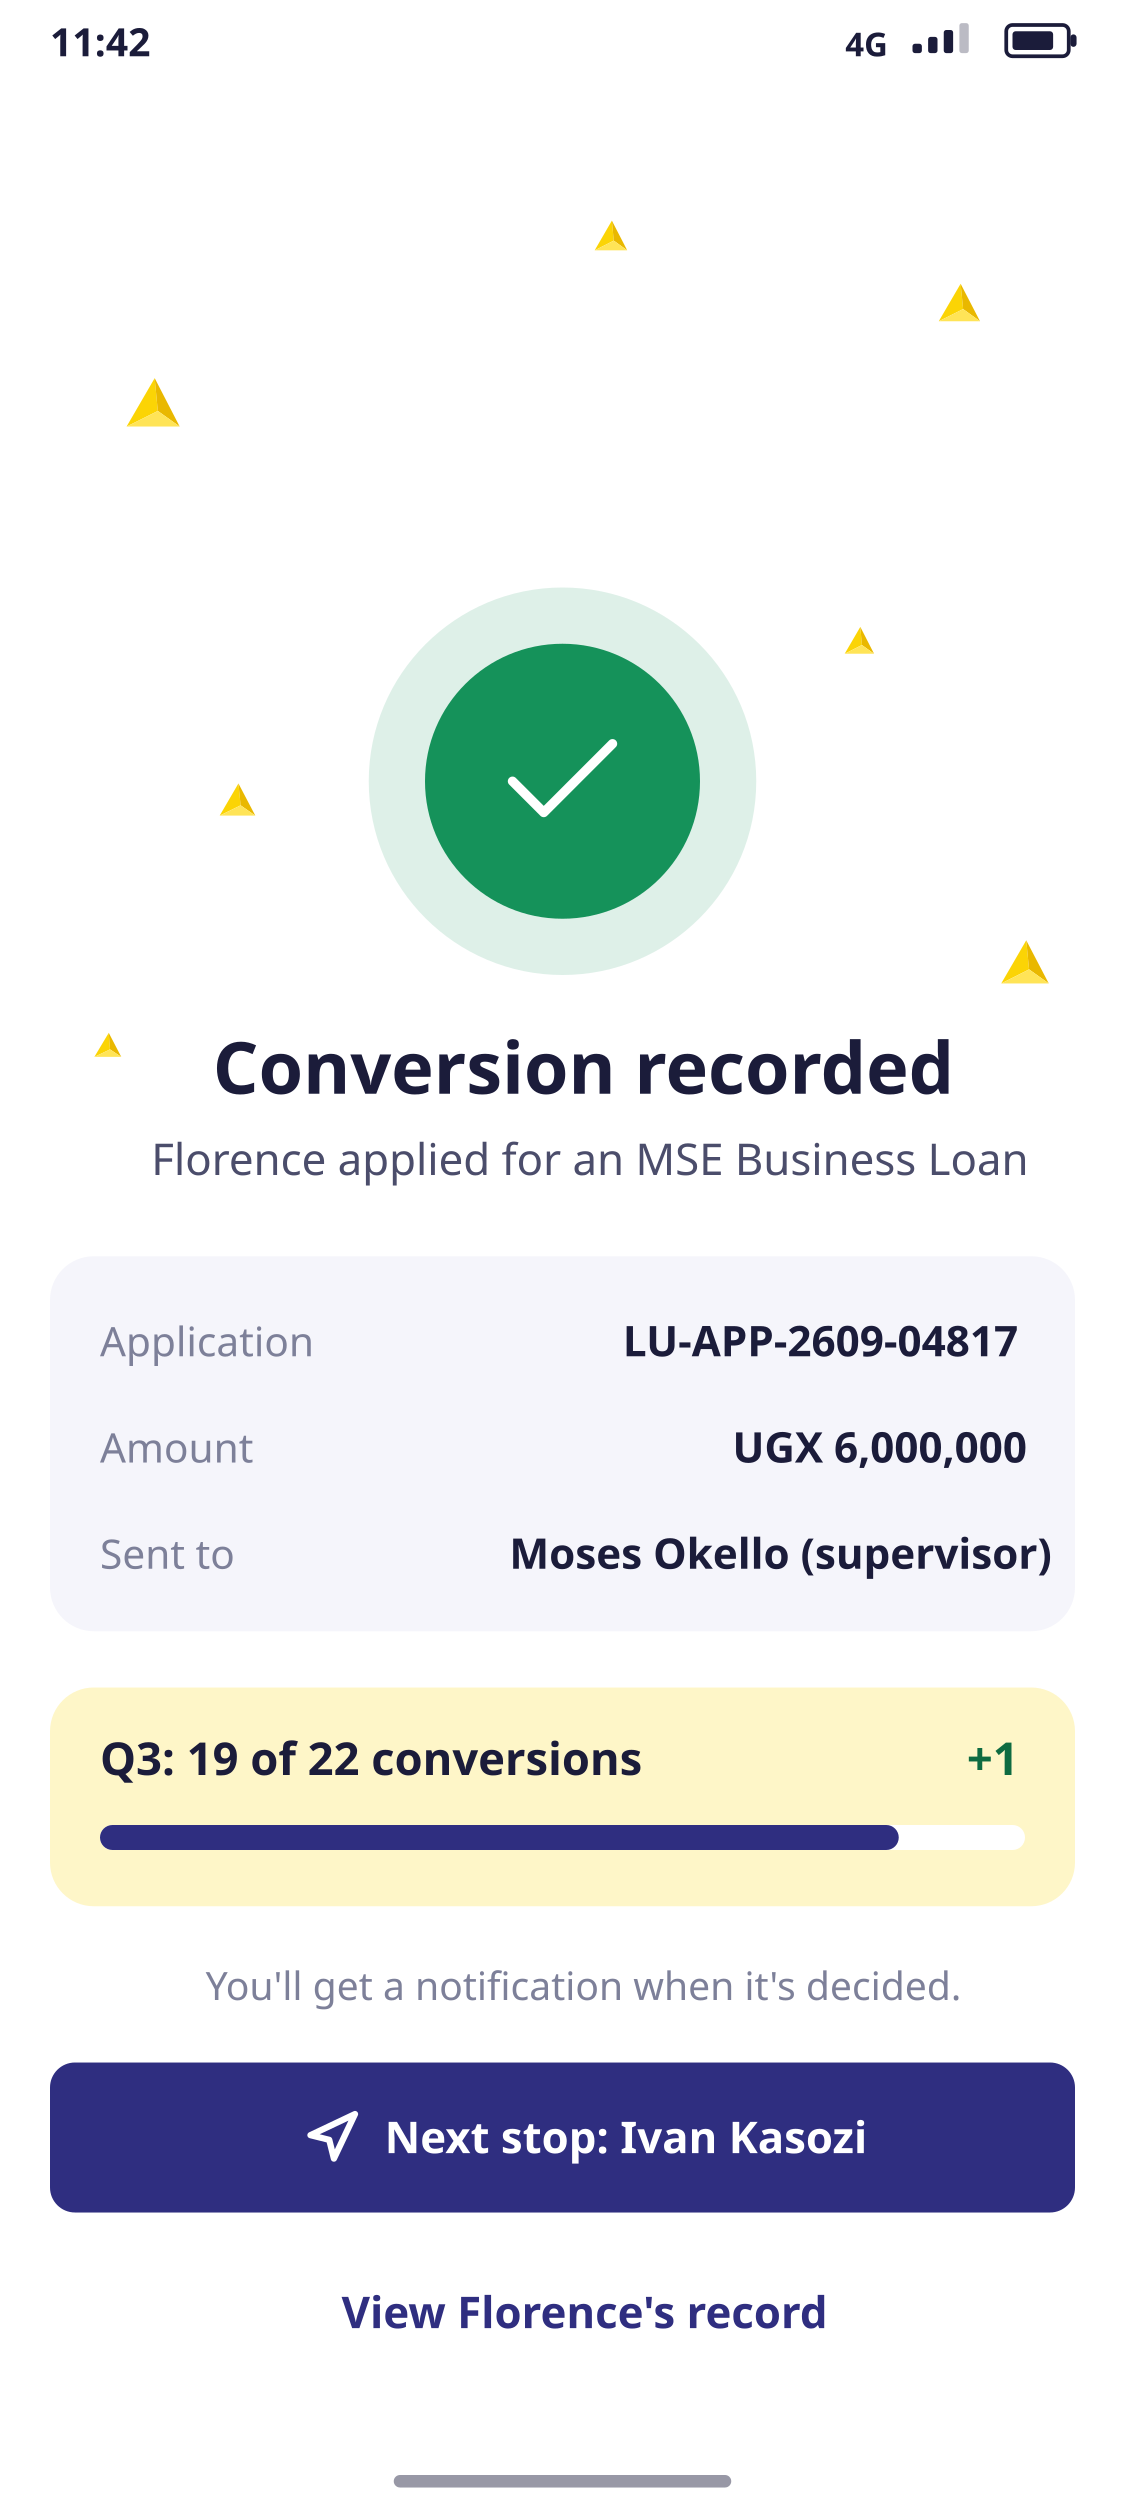
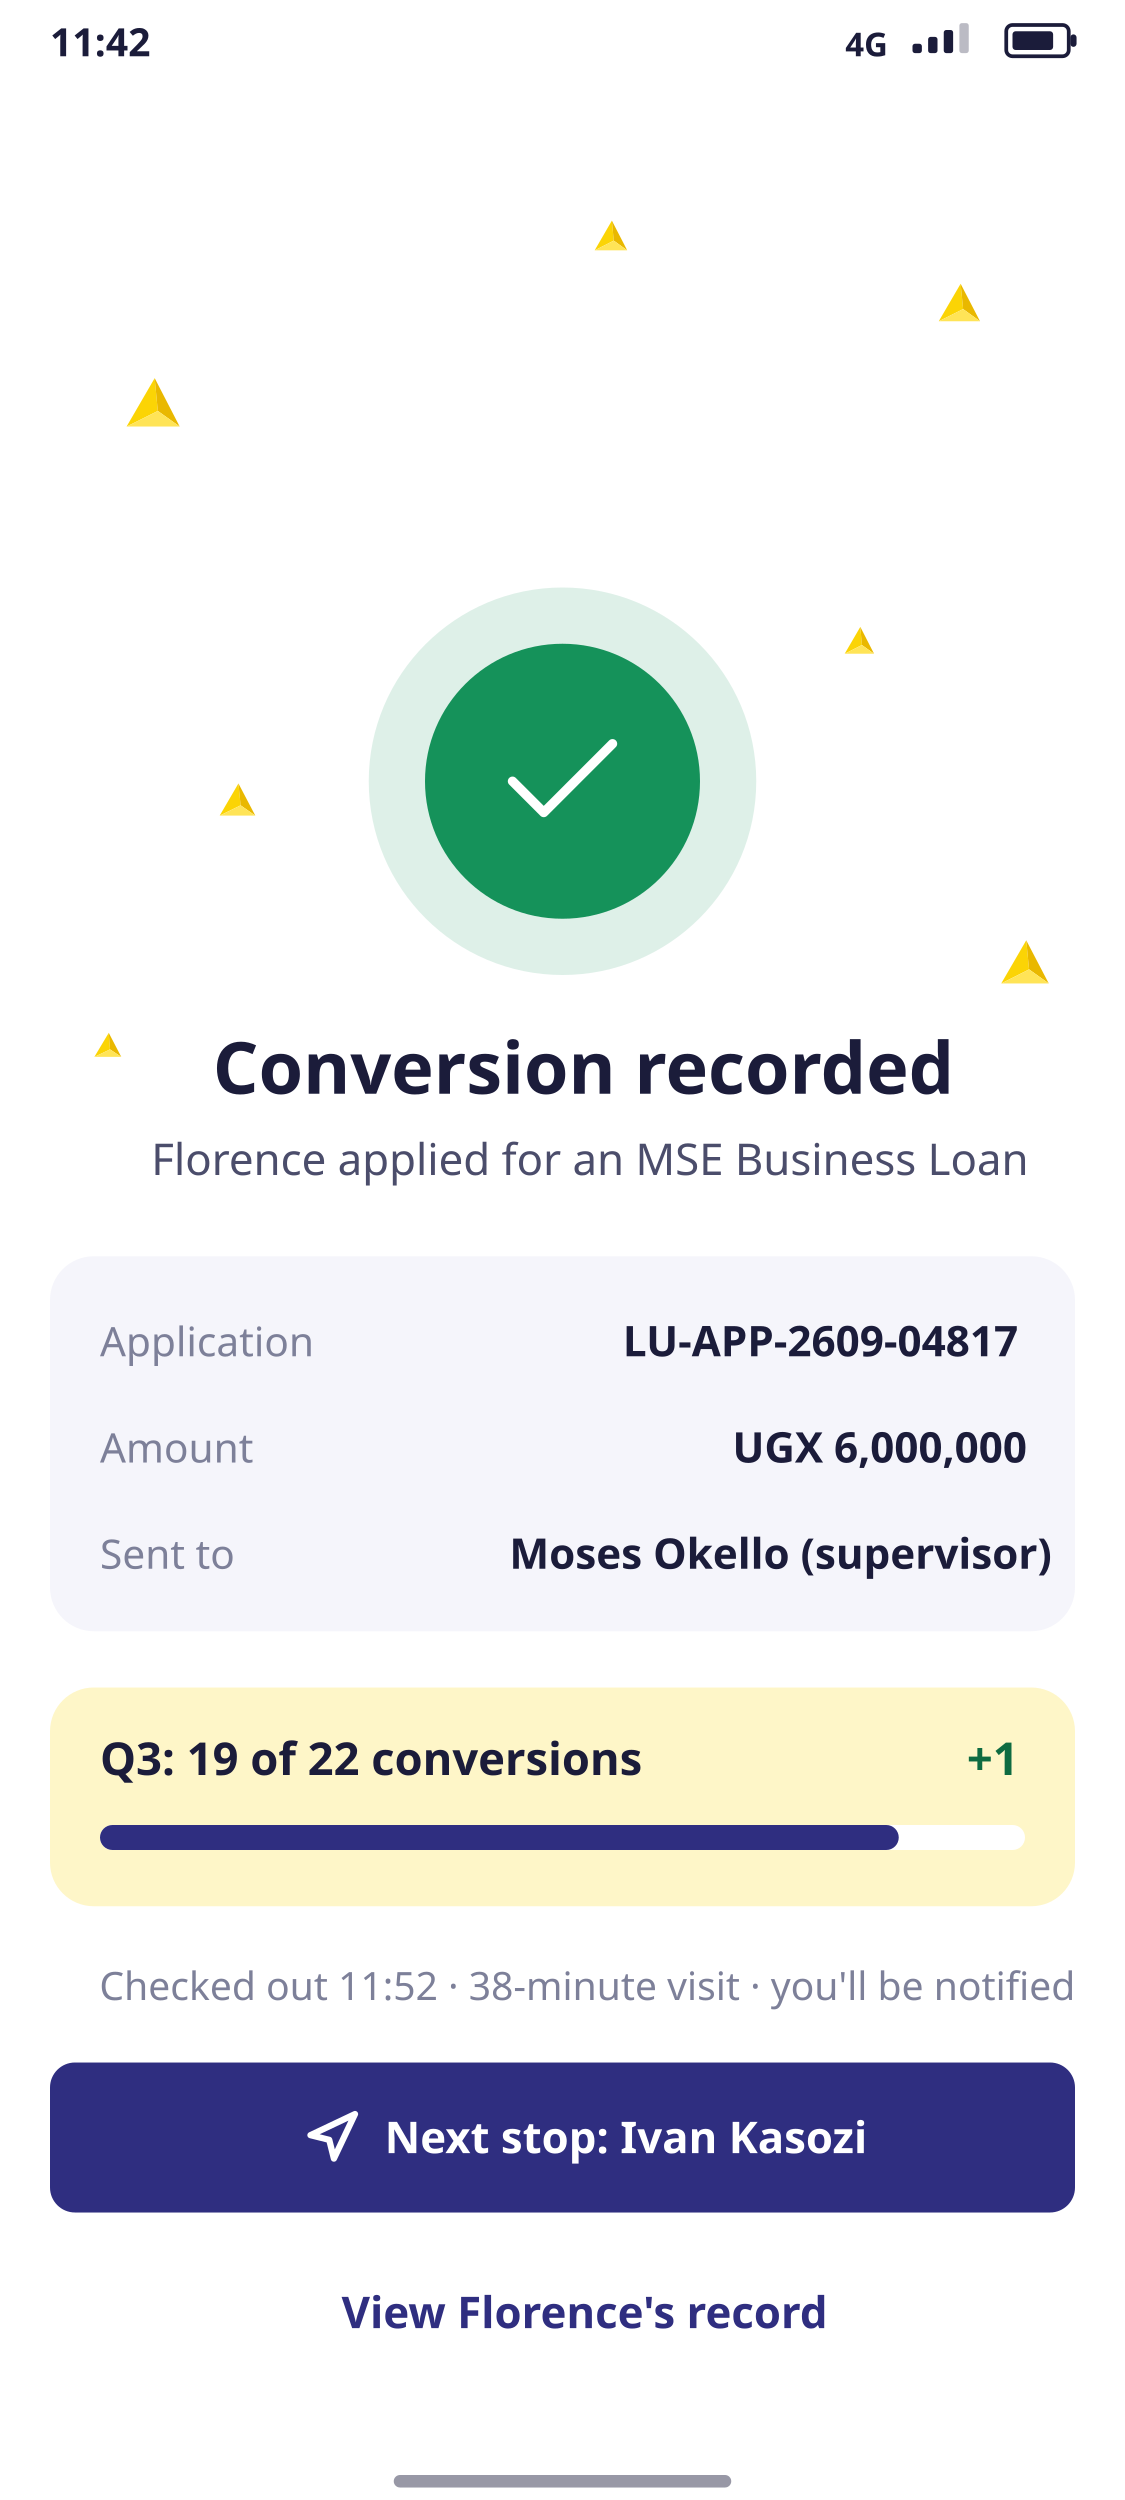
<svg xmlns="http://www.w3.org/2000/svg" width="360" height="800" viewBox="0 0 360 800">
  <rect id="screen-background" x="0.0" y="0.0" width="360.0" height="800.0" fill="#FFFFFF" />
  <g id="status-bar">
    <text id="11-42" x="16.0" y="18.0" font-family="Segoe UI" font-size="12.5" font-weight="600" fill="#1B1C3A">11:42</text>
    <rect id="battery" x="322.0" y="8.0" width="20.0" height="10.0" rx="2" fill="none" stroke="#1B1C3A" stroke-width="1.2" />
    <rect x="324.0" y="10.0" width="13.0" height="6.0" rx="1" fill="#1B1C3A" />
    <rect x="342.5" y="11.0" width="2.0" height="4.0" rx="1" fill="#1B1C3A" />
    <rect id="signal-bar" x="292.0" y="14.0" width="3.0" height="3.0" rx="0.8" fill="#1B1C3A" fill-opacity="1" />
    <rect id="signal-bar-2" x="297.0" y="11.8" width="3.0" height="5.2" rx="0.8" fill="#1B1C3A" fill-opacity="1" />
    <rect id="signal-bar-3" x="302.0" y="9.6" width="3.0" height="7.4" rx="0.8" fill="#1B1C3A" fill-opacity="1" />
    <rect id="signal-bar-4" x="307.0" y="7.4" width="3.0" height="9.6" rx="0.8" fill="#1B1C3A" fill-opacity="0.3" />
    <text id="network" x="270.5" y="18.0" font-family="Segoe UI" font-size="10.5" font-weight="700" fill="#1B1C3A">4G</text>
  </g>
  <g id="confetti">
    <g id="confetti-1">
      <path d="M49.5 121.0 L40.5 136.5 L50.5 131.5 Z" fill="#FBD405" />
      <path d="M49.5 121.0 L50.5 131.5 L57.5 136.5 Z" fill="#E9B800" />
      <path d="M40.5 136.5 L50.5 131.5 L57.5 136.5 Z" fill="#FFE457" />
    </g>
    <g id="confetti-2">
      <path d="M307.4 90.8 L300.4 102.8 L308.2 98.9 Z" fill="#FBD405" />
      <path d="M307.4 90.8 L308.2 98.9 L313.6 102.8 Z" fill="#E9B800" />
      <path d="M300.4 102.8 L308.2 98.9 L313.6 102.8 Z" fill="#FFE457" />
    </g>
    <g id="confetti-3">
      <path d="M275.3 200.6 L270.3 209.2 L275.8 206.4 Z" fill="#FBD405" />
      <path d="M275.3 200.6 L275.8 206.4 L279.7 209.2 Z" fill="#E9B800" />
      <path d="M270.3 209.2 L275.8 206.4 L279.7 209.2 Z" fill="#FFE457" />
    </g>
    <g id="confetti-4">
      <path d="M76.3 250.7 L70.3 261.0 L77.0 257.7 Z" fill="#FBD405" />
      <path d="M76.3 250.7 L77.0 257.7 L81.7 261.0 Z" fill="#E9B800" />
      <path d="M70.3 261.0 L77.0 257.7 L81.7 261.0 Z" fill="#FFE457" />
    </g>
    <g id="confetti-5">
      <path d="M328.4 300.9 L320.4 314.7 L329.3 310.2 Z" fill="#FBD405" />
      <path d="M328.4 300.9 L329.3 310.2 L335.6 314.7 Z" fill="#E9B800" />
      <path d="M320.4 314.7 L329.3 310.2 L335.6 314.7 Z" fill="#FFE457" />
    </g>
    <g id="confetti-6">
      <path d="M34.8 330.5 L30.2 338.2 L35.2 335.8 Z" fill="#FBD405" />
      <path d="M34.8 330.5 L35.2 335.8 L38.8 338.2 Z" fill="#E9B800" />
      <path d="M30.2 338.2 L35.2 335.8 L38.8 338.2 Z" fill="#FFE457" />
    </g>
    <g id="confetti-7">
      <path d="M195.8 70.6 L190.3 80.1 L196.4 77.0 Z" fill="#FBD405" />
      <path d="M195.8 70.6 L196.4 77.0 L200.7 80.1 Z" fill="#E9B800" />
      <path d="M190.3 80.1 L196.4 77.0 L200.7 80.1 Z" fill="#FFE457" />
    </g>
  </g>
  <circle cx="180.0" cy="250.0" r="62.0" fill="#DEF0E8" />
  <circle cx="180.0" cy="250.0" r="44.0" fill="#15925A" />
  <g id="icon-check" transform="translate(156.0 226.0) scale(2)">
    <path d="M20 6L9 17l-5-5" fill="none" stroke="#FFFFFF" stroke-width="1.50" stroke-linecap="round" stroke-linejoin="round" />
  </g>
  <text id="Conversion-recorded" x="68.1" y="350.0" font-family="Segoe UI" font-size="23" font-weight="700" fill="#1B1C3A">Conversion recorded</text>
  <text id="Florence-applied-for-an-MSE" x="48.4" y="376.0" font-family="Segoe UI" font-size="14" font-weight="400" fill="#4B4D6B">Florence applied for an MSE Business Loan</text>
  <g id="summary">
    <rect x="16.0" y="402.0" width="328.0" height="120.0" rx="14" fill="#F5F5FB" />
    <text id="Application" x="32.0" y="434.0" font-family="Segoe UI" font-size="13" font-weight="400" fill="#7D8099">Application</text>
    <text id="LU-APP-2609-04817" x="199.3" y="434.0" font-family="Segoe UI" font-size="13.5" font-weight="700" fill="#1B1C3A">LU-APP-2609-04817</text>
    <text id="Amount" x="32.0" y="468.0" font-family="Segoe UI" font-size="13" font-weight="400" fill="#7D8099">Amount</text>
    <text id="UGX-6-000-000" x="234.4" y="468.0" font-family="Segoe UI" font-size="13.5" font-weight="700" fill="#1B1C3A">UGX 6,000,000</text>
    <text id="Sent-to" x="32.0" y="502.0" font-family="Segoe UI" font-size="13" font-weight="400" fill="#7D8099">Sent to</text>
    <text id="Moses-Okello-supervisor" x="163.0" y="502.0" font-family="Segoe UI" font-size="13.5" font-weight="700" fill="#1B1C3A">Moses Okello (supervisor)</text>
  </g>
  <g id="progress">
    <rect x="16.0" y="540.0" width="328.0" height="70.0" rx="14" fill="#FEF6C8" />
    <text id="Q3-19-of-22-conversions" x="32.0" y="568.0" font-family="Segoe UI" font-size="14.5" font-weight="700" fill="#1B1C3A">Q3: 19 of 22 conversions</text>
    <text id="1" x="309.4" y="568.0" font-family="Segoe UI" font-size="14.5" font-weight="700" fill="#0E6B41">+1</text>
    <g id="progress-2">
      <rect x="32.0" y="584.0" width="296.0" height="8.0" rx="4.0" fill="#FFFFFF" />
      <rect x="32.0" y="584.0" width="255.6" height="8.0" rx="4.0" fill="#2F2E80" />
    </g>
  </g>
-   <text id="You-ll-get-a-notification-wh" x="65.8" y="640.0" font-family="Segoe UI" font-size="12.5" font-weight="400" fill="#7D8099">You'll get a notification when it's decided.</text>
+   <text id="Checked-out-11-52-38-minut" x="31.8" y="640.0" font-family="Segoe UI" font-size="12.5" font-weight="400" fill="#7D8099">Checked out 11:52 · 38-minute visit · you'll be notified</text>
  <g id="button-Next-stop-Ivan-Kasozi">
    <rect x="16.0" y="660.0" width="328.0" height="48.0" rx="8" fill="#2F2E80" />
    <g id="icon-navigation" transform="translate(97.1 675.0) scale(0.75)">
      <path d="M3 11l19-9-9 19-2-8z" fill="none" stroke="#FFFFFF" stroke-width="2.67" stroke-linecap="round" stroke-linejoin="round" />
    </g>
    <text id="Next-stop-Ivan-Kasozi" x="123.1" y="689.0" font-family="Segoe UI" font-size="14" font-weight="600" fill="#FFFFFF">Next stop: Ivan Kasozi</text>
  </g>
  <g id="button-View-Florence-s-record">
    <rect x="16.0" y="718.0" width="328.0" height="44.0" rx="8" fill="none" />
    <text id="View-Florence-s-record" x="109.3" y="745.0" font-family="Segoe UI" font-size="14" font-weight="600" fill="#2F2E80">View Florence's record</text>
  </g>
  <rect id="gesture-bar" x="126.0" y="792.0" width="108.0" height="4.0" rx="2" fill="#1B1C3A" fill-opacity="0.45" />
</svg>
